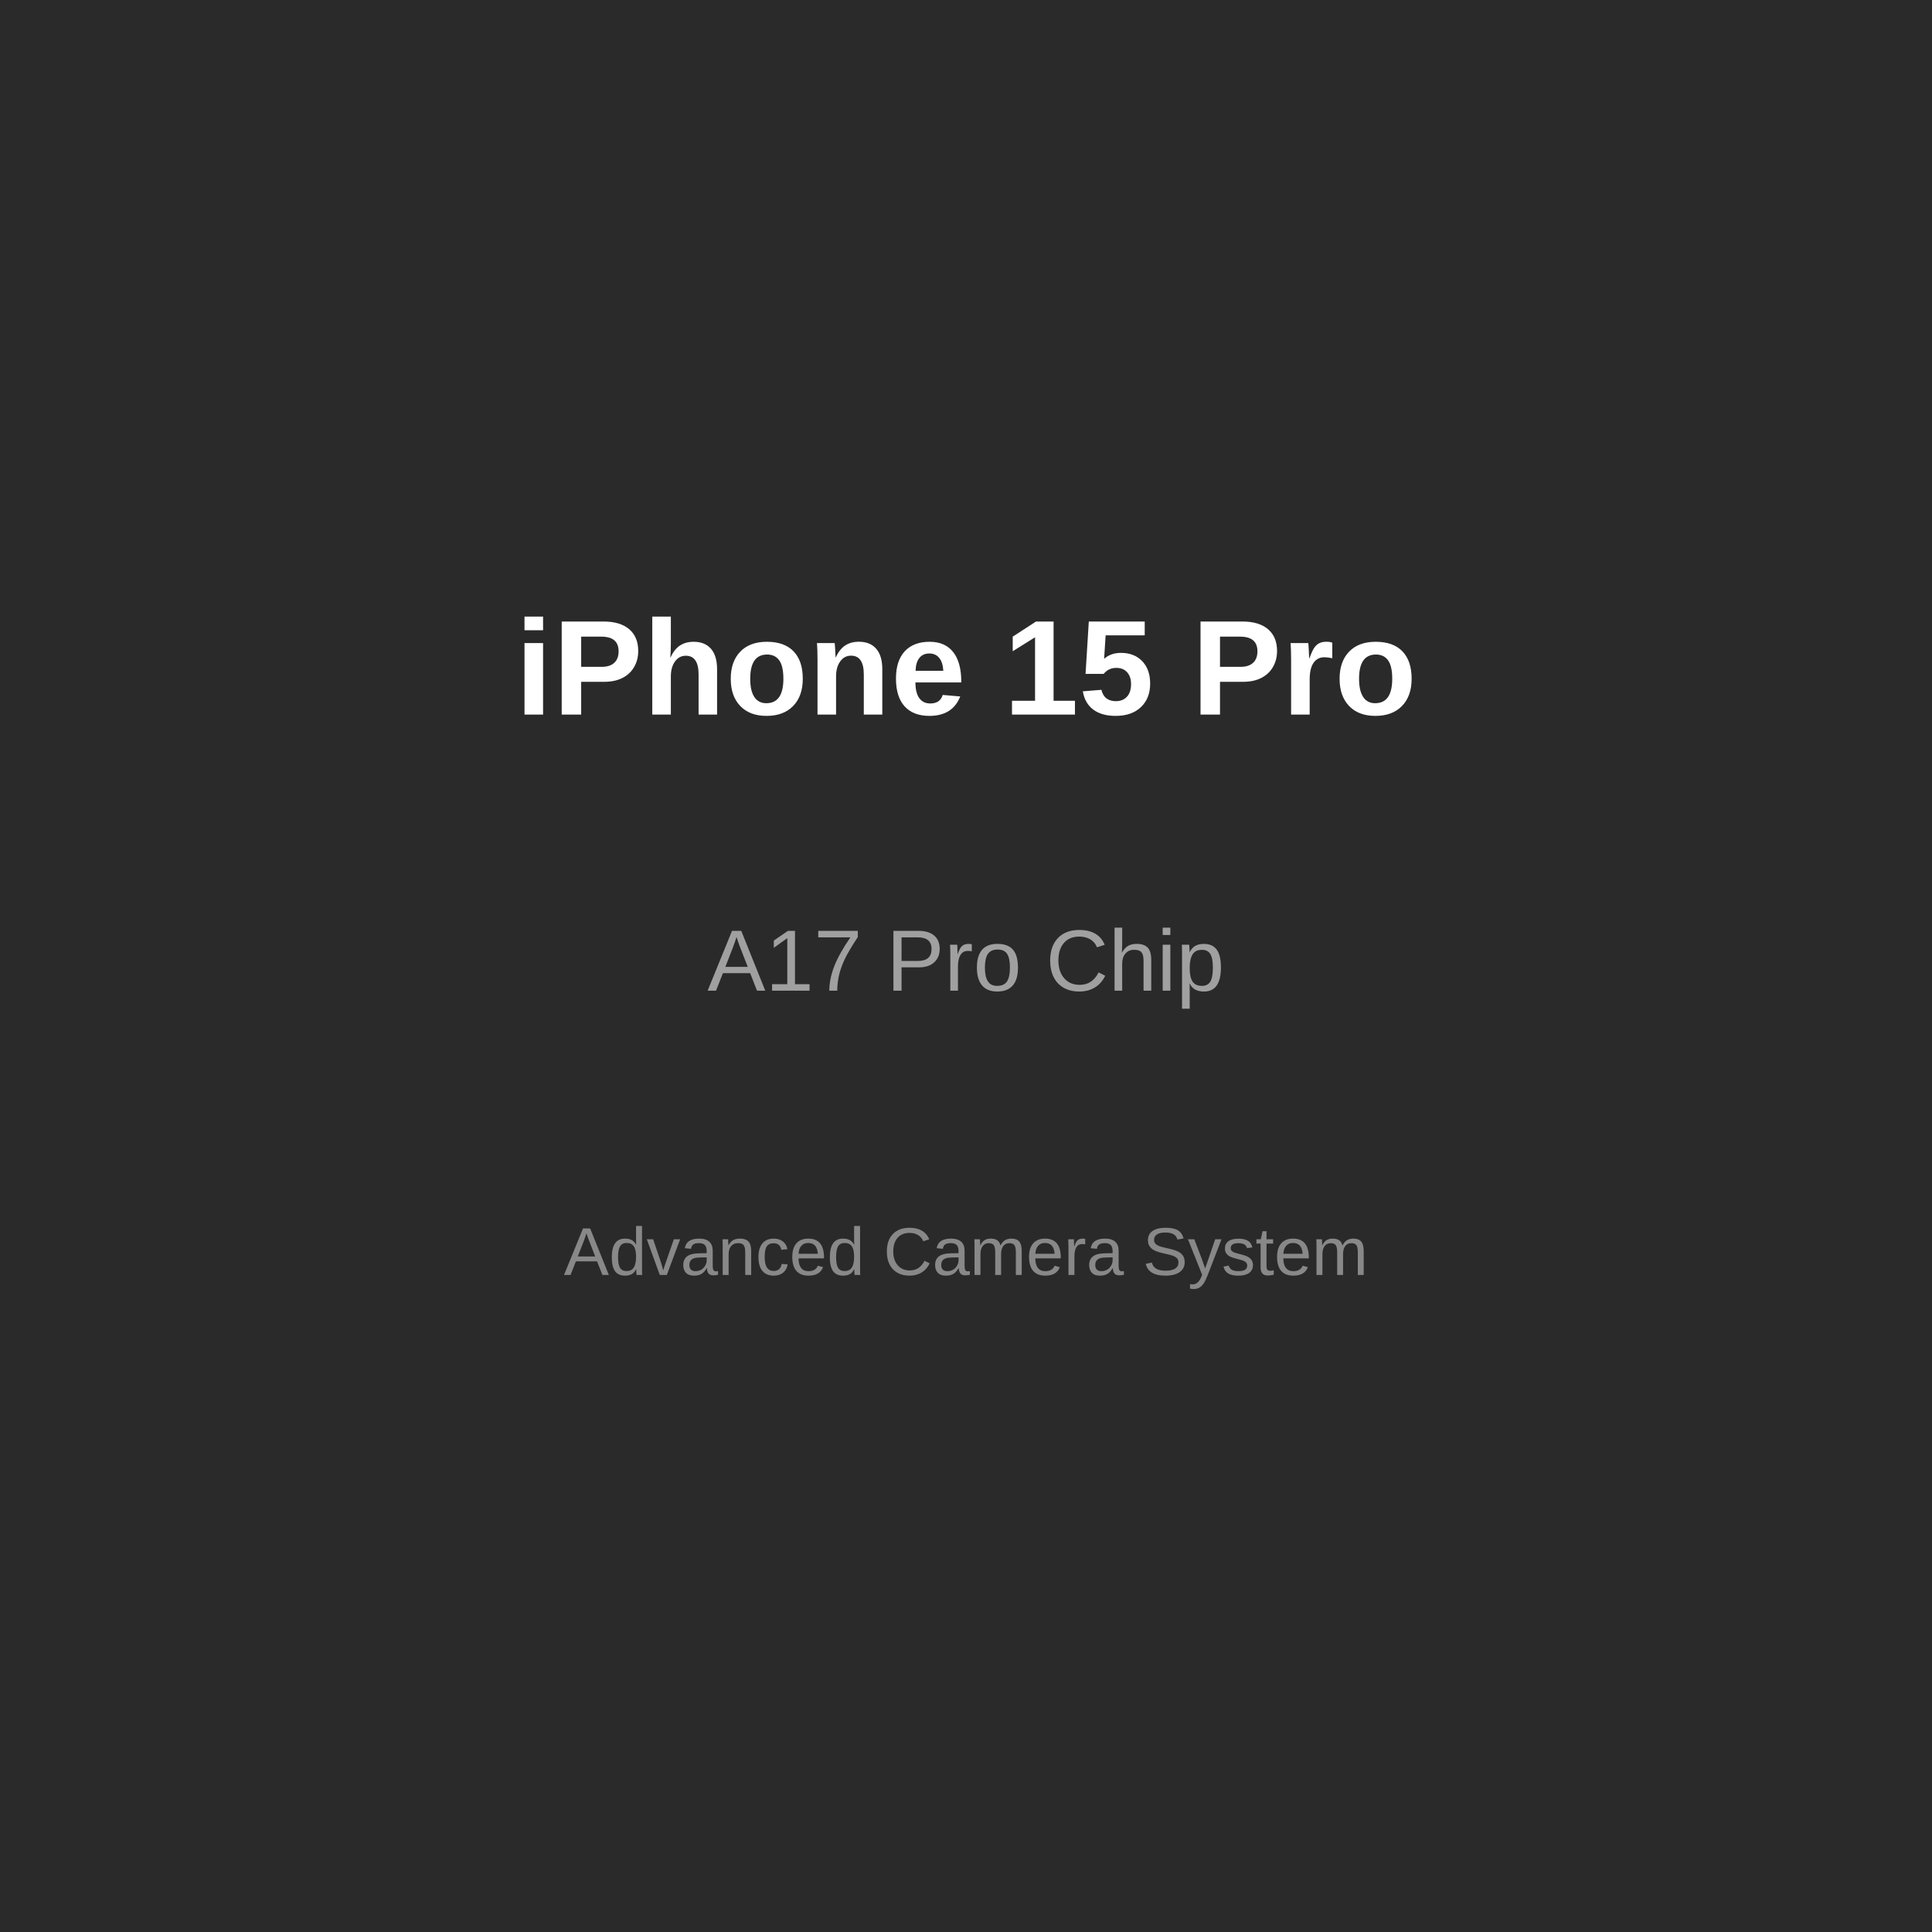
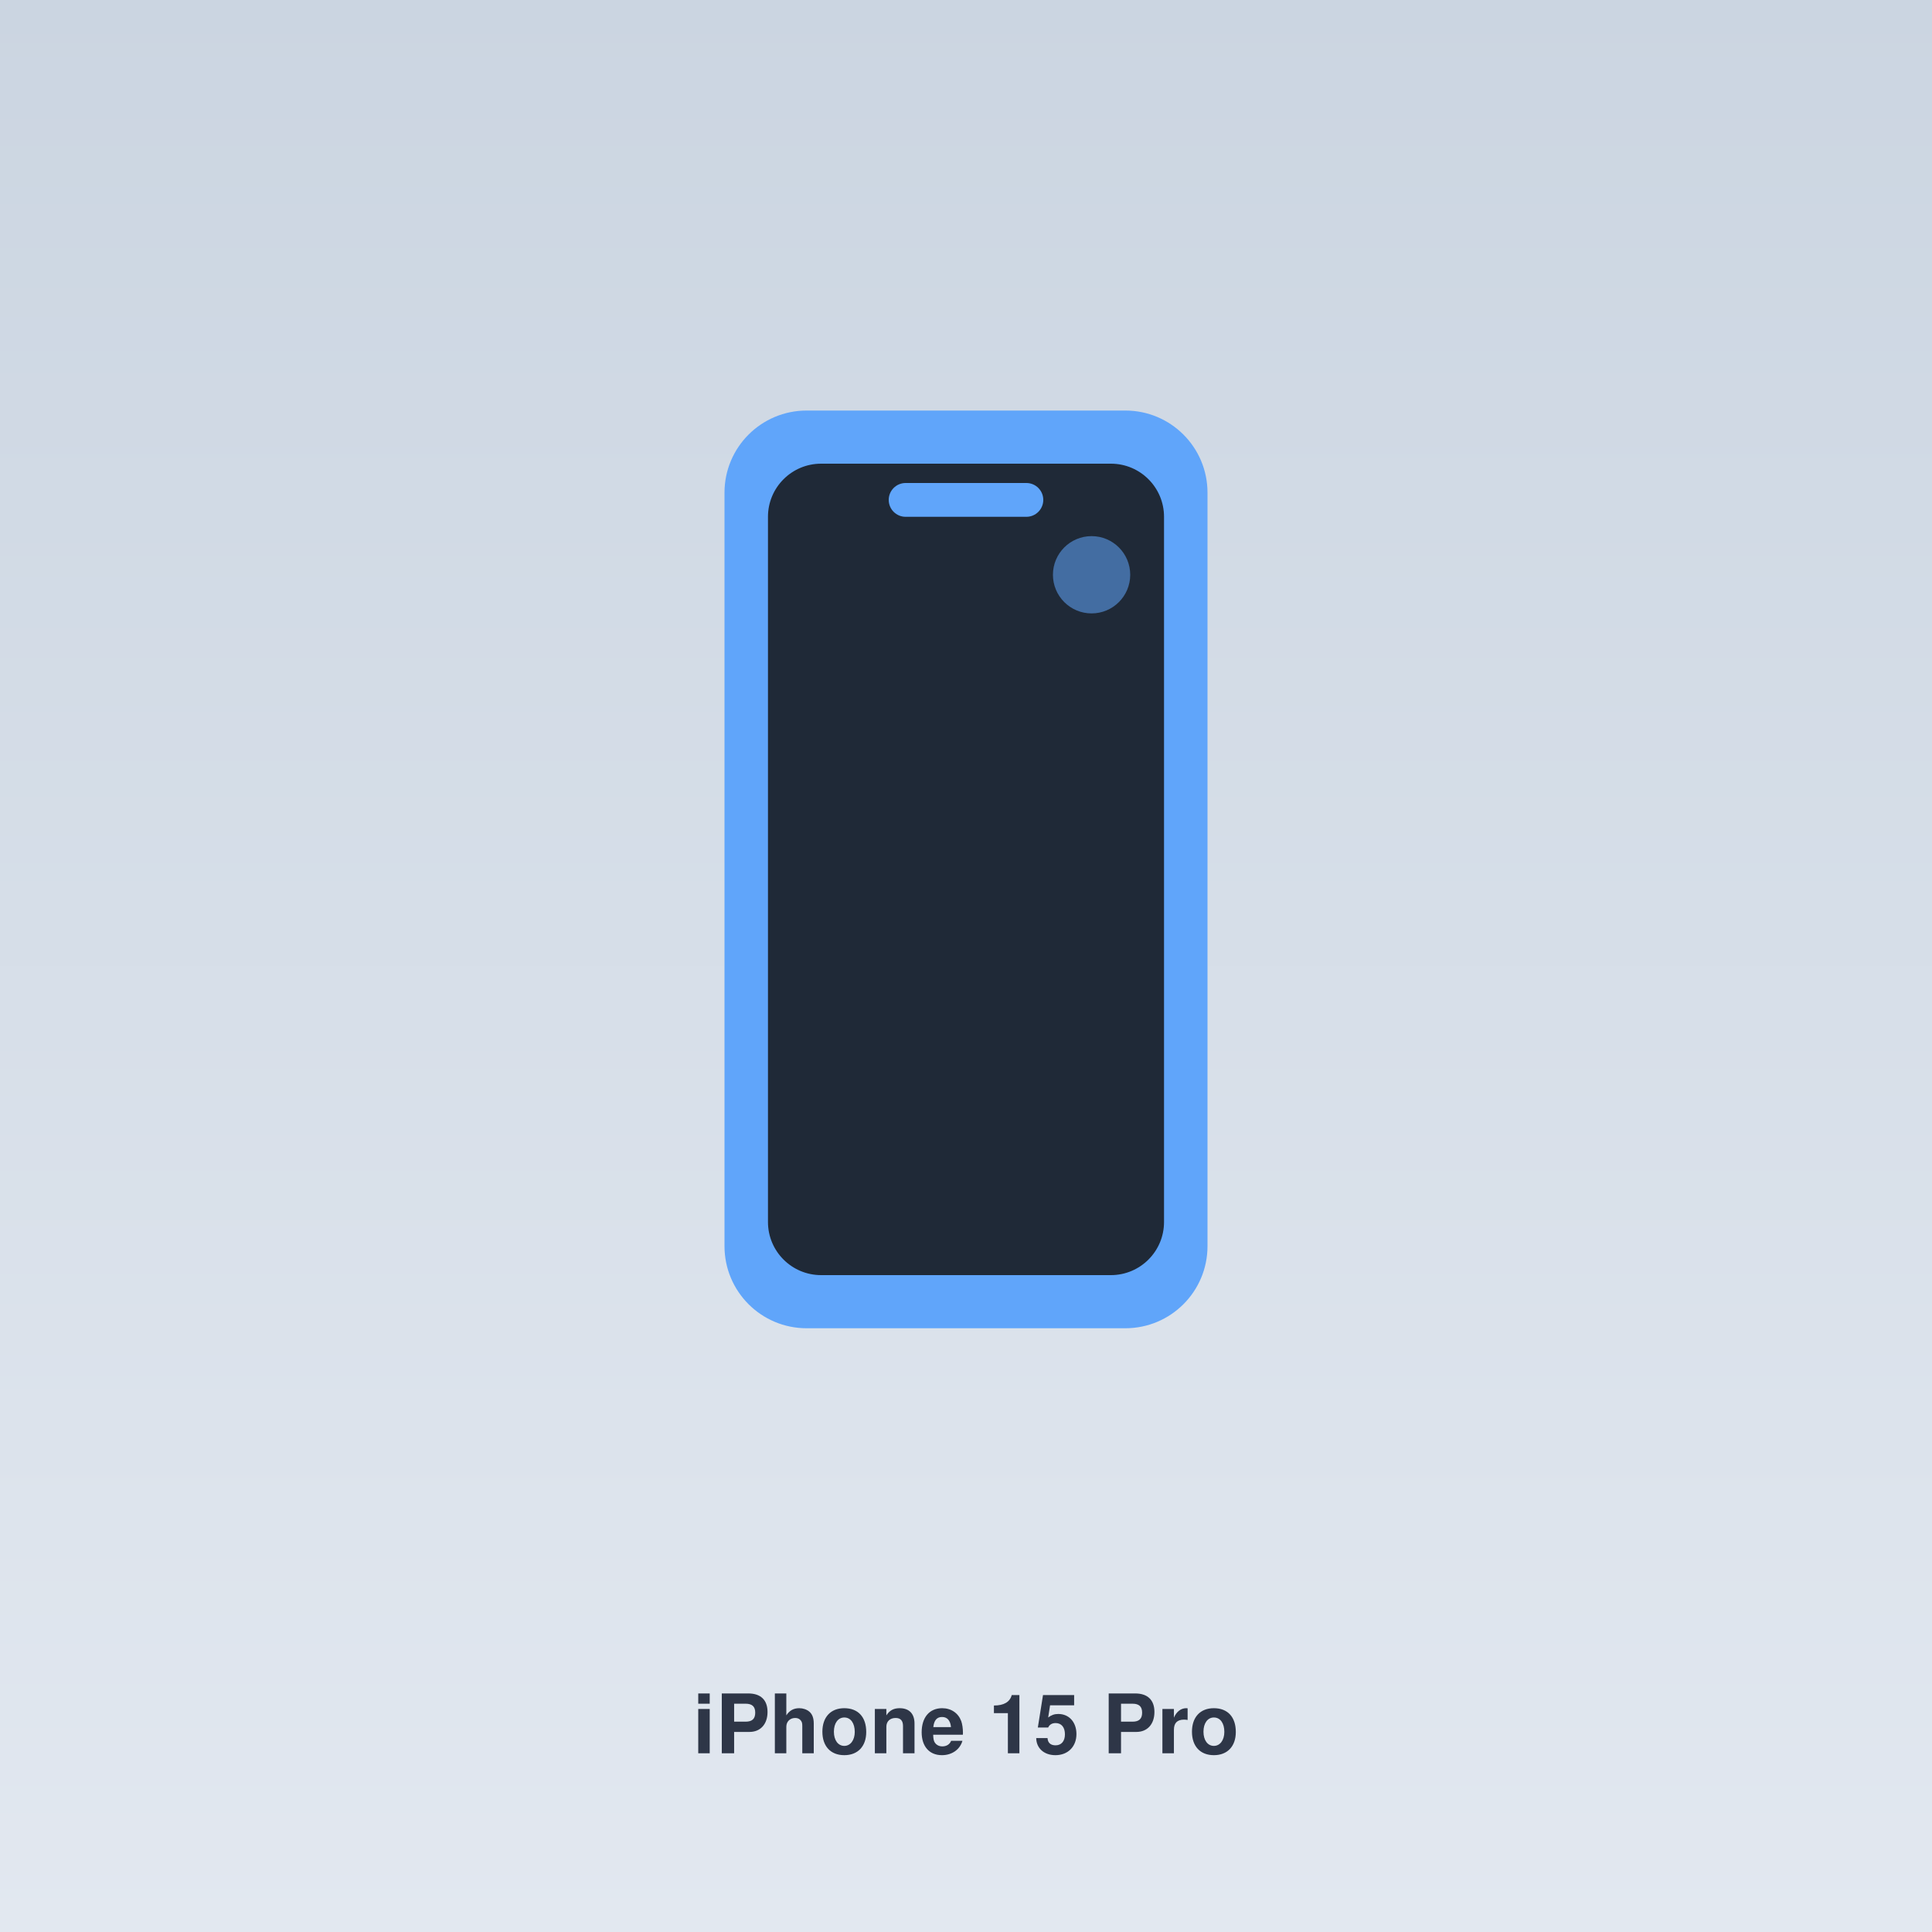
- <svg xmlns="http://www.w3.org/2000/svg" width="800" height="800">
-   <rect width="800" height="800" fill="#2a2a2a" />
-   <text x="50%" y="35%" font-family="Arial, sans-serif" font-size="56" font-weight="bold" fill="#ffffff" text-anchor="middle" dominant-baseline="middle">iPhone 15 Pro</text>
-   <text x="50%" y="50%" font-family="Arial, sans-serif" font-size="36" fill="#a0a0a0" text-anchor="middle" dominant-baseline="middle">A17 Pro Chip</text>
-   <text x="50%" y="65%" font-family="Arial, sans-serif" font-size="28" fill="#888888" text-anchor="middle" dominant-baseline="middle">Advanced Camera System</text>
+ <svg xmlns="http://www.w3.org/2000/svg" viewBox="0 0 800 800" width="800" height="800" role="img" aria-label="iPhone 15 Pro">
+   <defs>
+     <linearGradient id="bg" x1="0" y1="0" x2="0" y2="1">
+       <stop offset="0" stop-color="#cbd5e1" />
+       <stop offset="1" stop-color="#e2e8f0" />
+     </linearGradient>
+   </defs>
+   <rect width="800" height="800" fill="url(#bg)" />
+   <rect x="300" y="170" width="200" height="380" rx="34" fill="#60a5fa" />
+   <rect x="318" y="192" width="164" height="336" rx="22" fill="#1f2937" />
+   <rect x="368" y="200" width="64" height="14" rx="7" fill="#60a5fa" />
+   <circle cx="452" cy="238" r="16" fill="#60a5fa" opacity="0.55" />
+   <text x="400" y="726" font-family="Segoe UI, Helvetica, Arial, sans-serif" font-size="34" font-weight="600" fill="#0f172a" text-anchor="middle" opacity="0.85">iPhone 15 Pro</text>
</svg>
